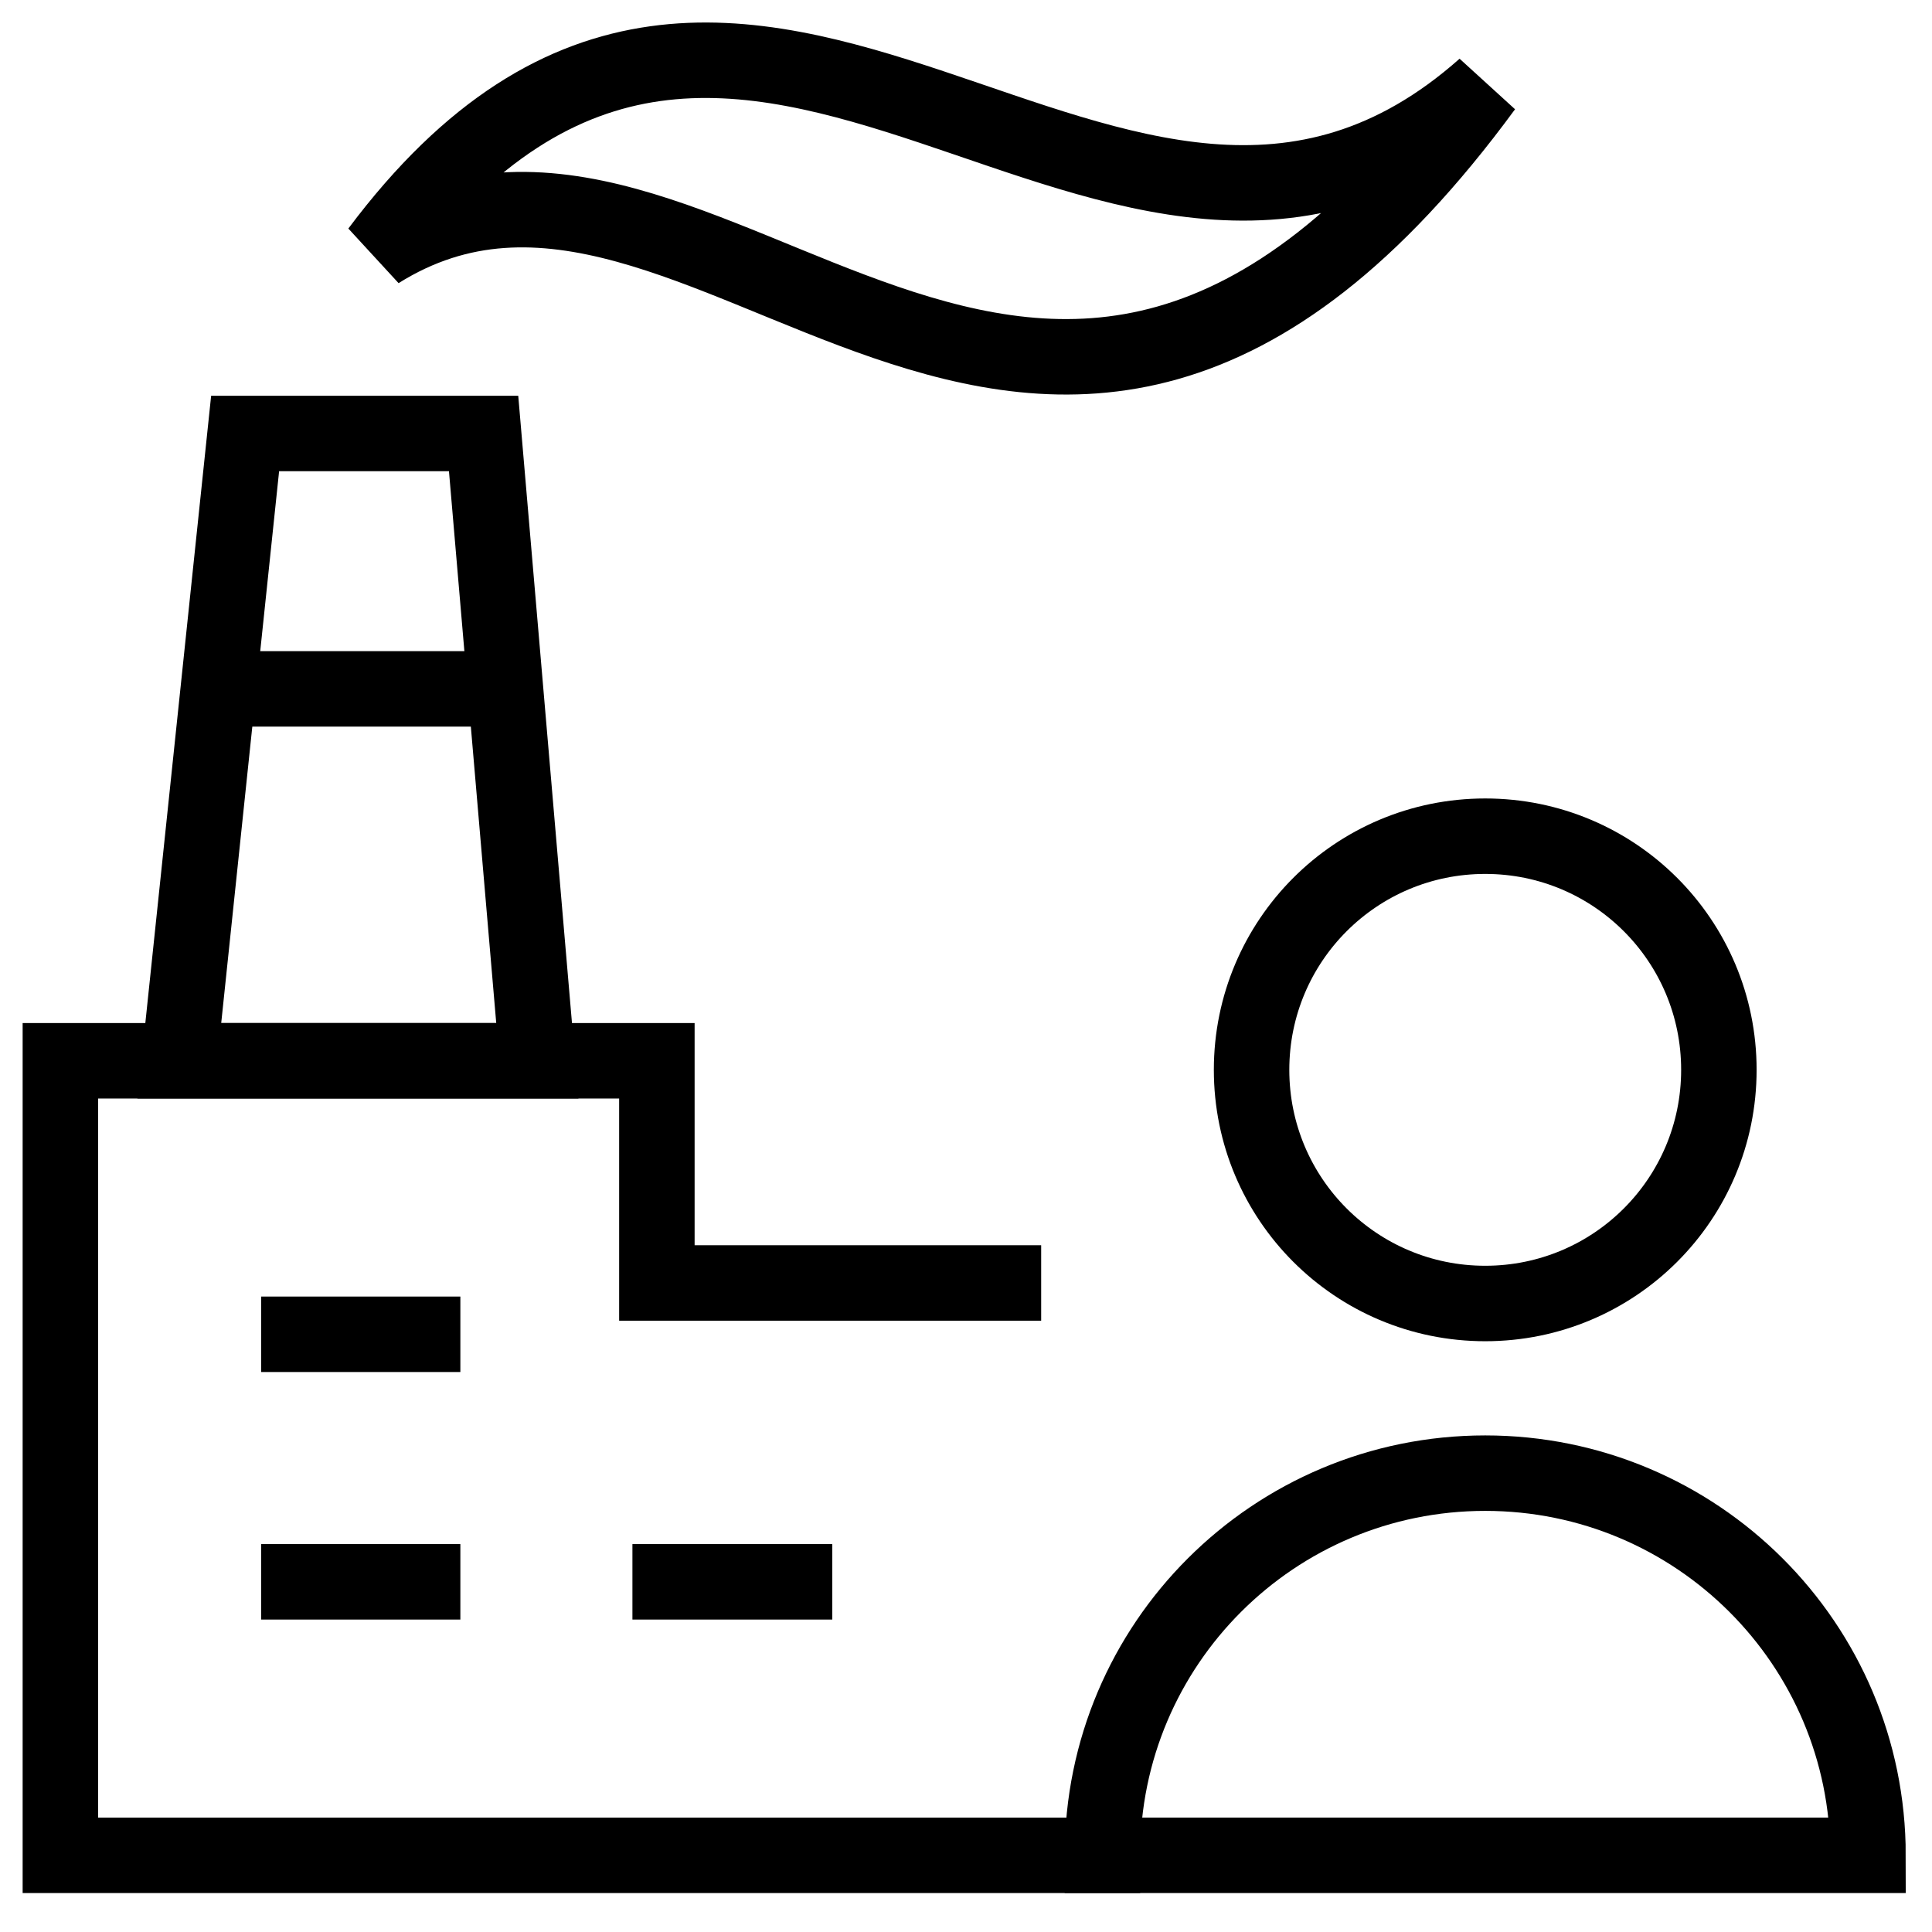
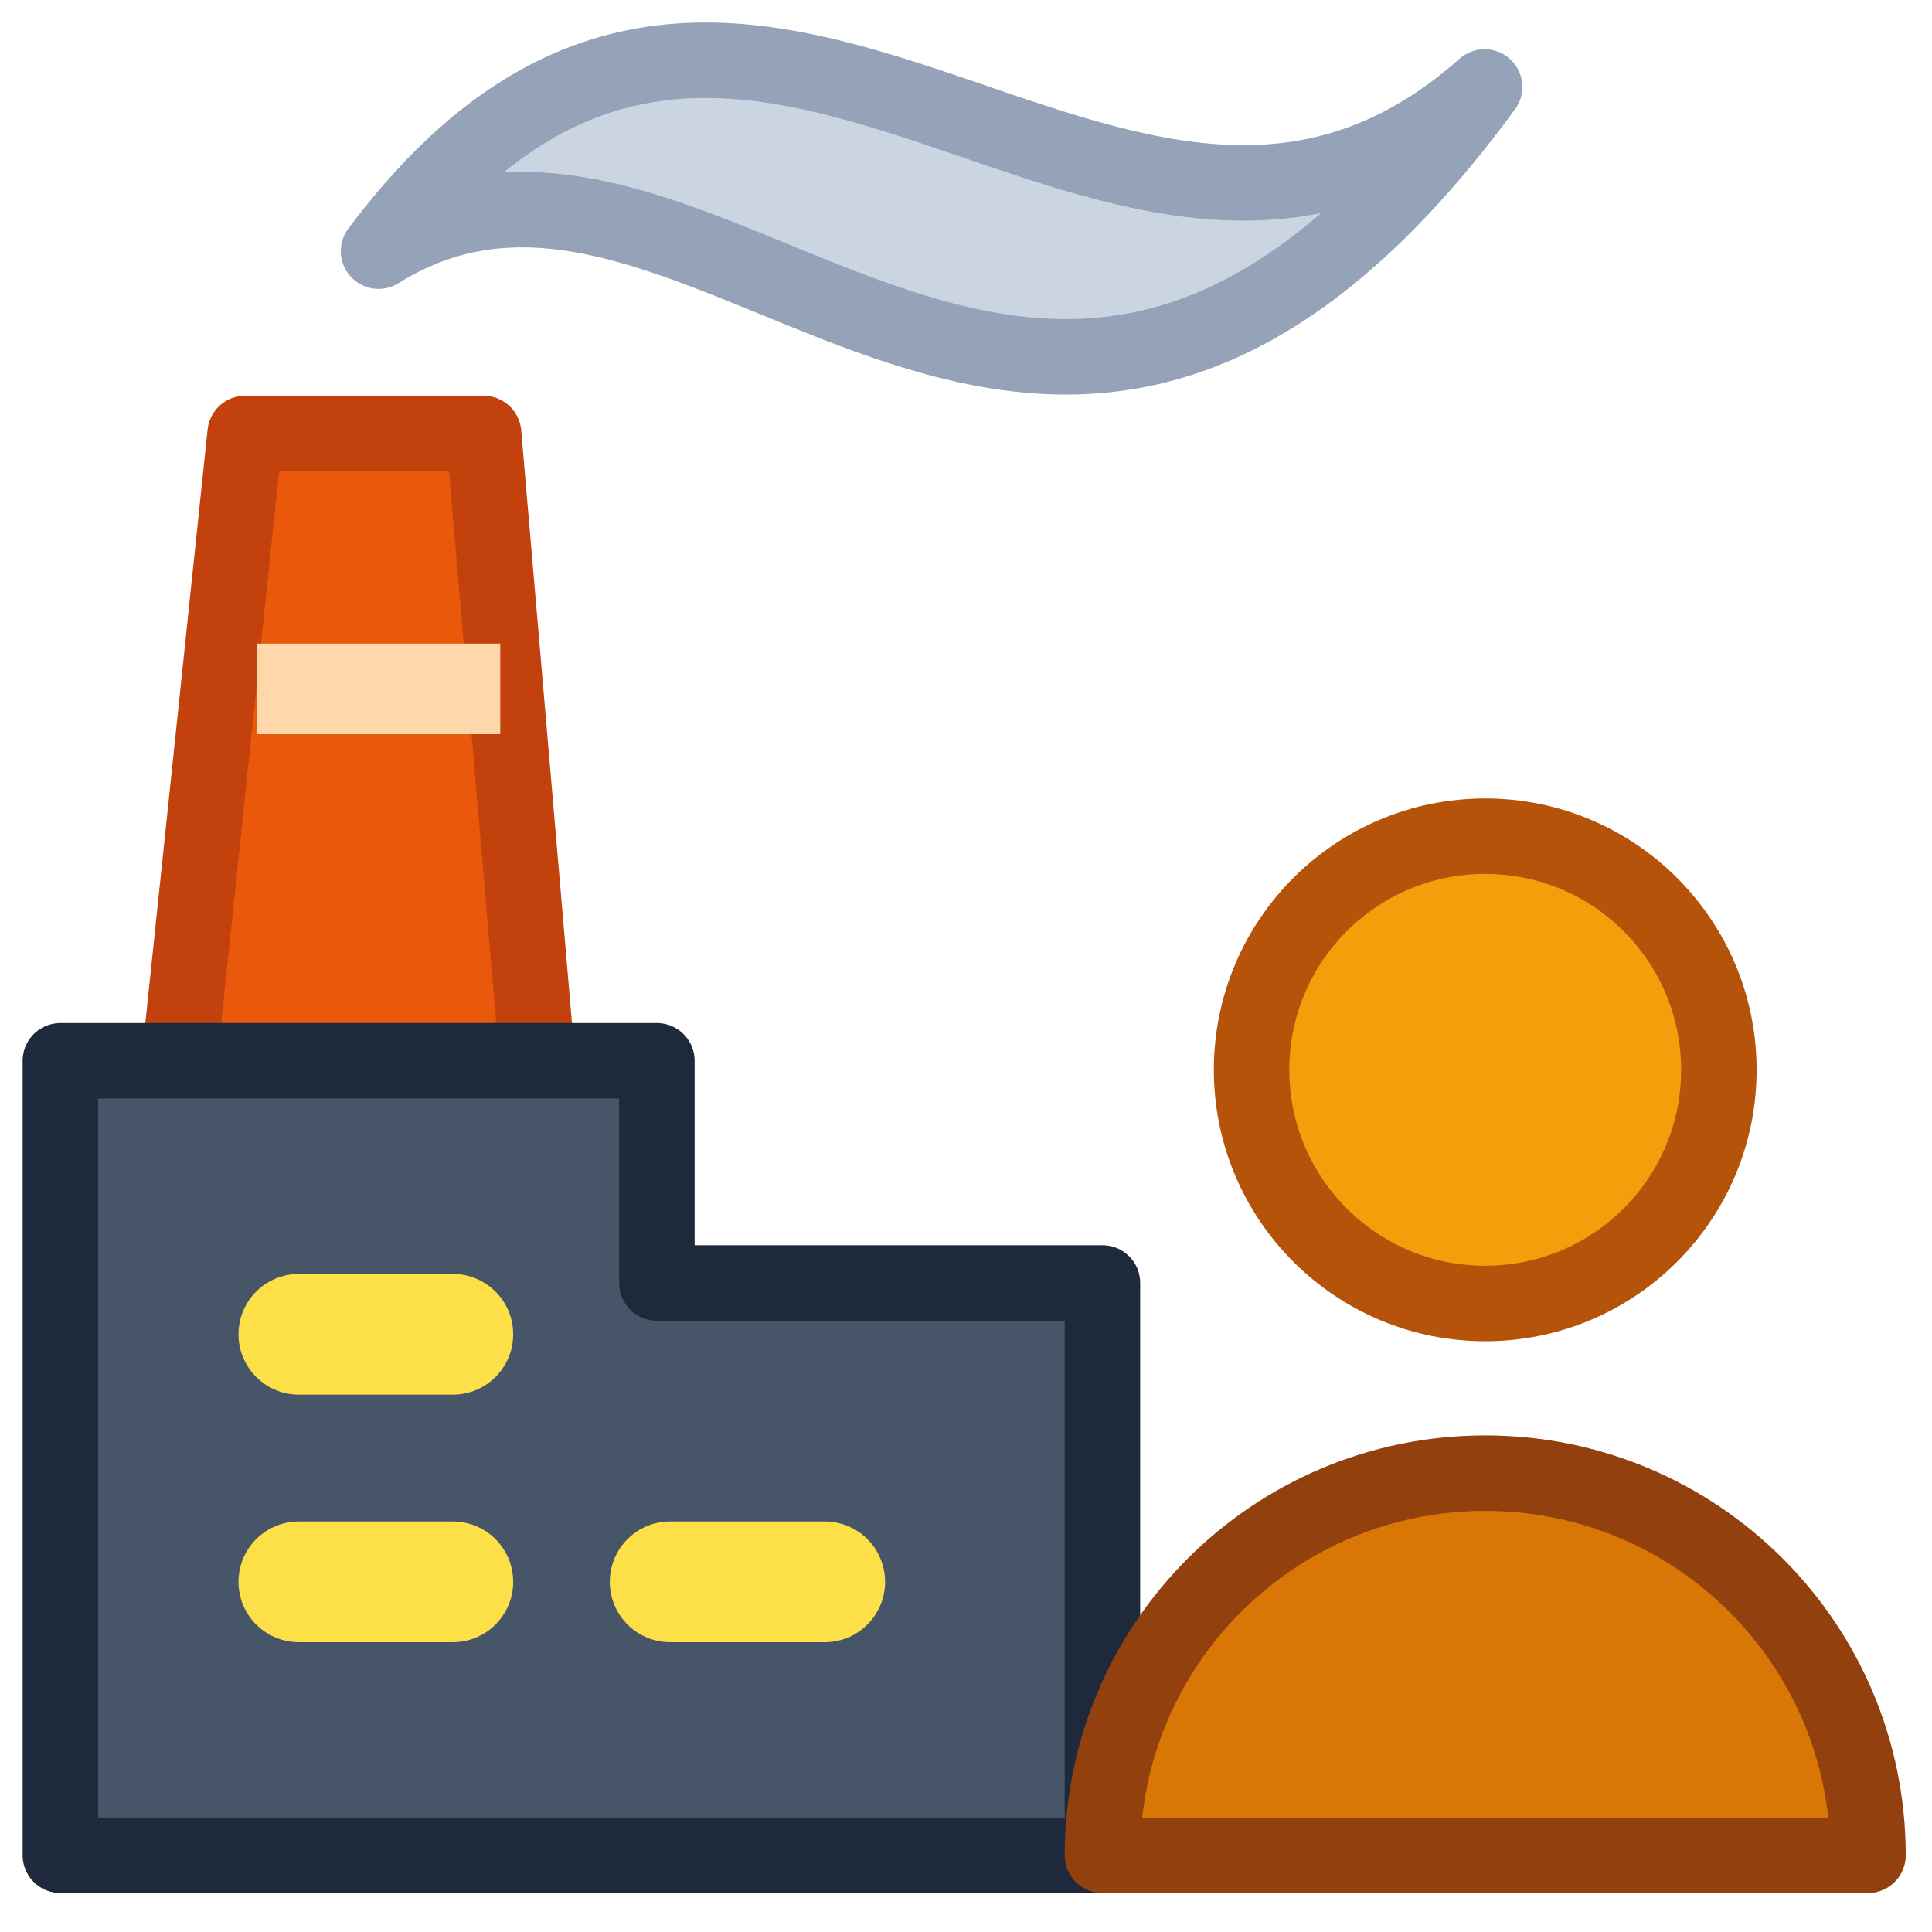
- <svg xmlns="http://www.w3.org/2000/svg" width="34px" height="34px" viewBox="-1 -1 32 32" version="1.1" stroke="#000000" stroke-width="1.25" fill="none" fill-rule="evenodd" stroke-linecap="square">
-   <path d="M29.94,29.73 C29.94,26.23 27.10,23.40 23.60,23.40 C20.10,23.40 17.26,26.23 17.26,29.73 L29.94,29.73 Z" />
-   <path d="M27.47,16.72 C27.47,18.86 25.74,20.59 23.60,20.59 C21.46,20.59 19.73,18.86 19.73,16.72 C19.73,14.58 21.46,12.85 23.60,12.85 C25.74,12.85 27.47,14.58 27.47,16.72 Z" />
-   <polyline points="15.62 20.25 9.88 20.25 9.88 16.57 2.844e-14 16.57 2.844e-14 29.73 17.26 29.73" />
-   <polygon points="7.90 16.57 1.97 16.57 3.06 6.18 7.01 6.18" />
-   <line x1="3.261" y1="10.41" x2="7.286" y2="10.41" />
-   <path d="M5.27,3.16 C11.38,-5 17.48,5.86 23.59,0.44 C16.13,10.61 10.70,-0.24 5.27,3.16 Z" />
-   <line x1="3.95" y1="25.20" x2="6" y2="25.20" />
-   <line x1="10.10" y1="25.20" x2="12.16" y2="25.20" />
-   <line x1="3.95" y1="21.10" x2="6" y2="21.10" />
+ <svg xmlns="http://www.w3.org/2000/svg" width="34px" height="34px" viewBox="-1 -1 32 32" version="1.1">
+   <path d="M5.27,3.16 C11.38,-5 17.48,5.86 23.59,0.44 C16.13,10.61 10.70,-0.24 5.27,3.16 Z" fill="#CBD5E1" stroke="#94A3B8" stroke-width="1.25" stroke-linejoin="round" />
+   <polygon points="7.90 16.57 1.97 16.57 3.06 6.18 7.01 6.18" fill="#EA580C" stroke="#C2410C" stroke-width="1.25" stroke-linejoin="round" />
+   <line x1="3.261" y1="10.41" x2="7.286" y2="10.41" stroke="#FED7AA" stroke-width="1.5" />
+   <polygon points="0 16.57 9.88 16.57 9.88 20.25 17.26 20.25 17.26 29.73 0 29.73" fill="#475569" stroke="#1E293B" stroke-width="1.25" stroke-linejoin="round" />
+   <line x1="3.95" y1="25.20" x2="6.5" y2="25.20" stroke="#FDE047" stroke-width="2" stroke-linecap="round" />
+   <line x1="10.10" y1="25.20" x2="12.66" y2="25.20" stroke="#FDE047" stroke-width="2" stroke-linecap="round" />
+   <line x1="3.95" y1="21.10" x2="6.5" y2="21.10" stroke="#FDE047" stroke-width="2" stroke-linecap="round" />
+   <circle cx="23.60" cy="16.72" r="3.87" fill="#F59E0B" stroke="#B45309" stroke-width="1.25" />
+   <path d="M29.94,29.73 C29.94,26.23 27.10,23.40 23.60,23.40 C20.10,23.40 17.26,26.23 17.26,29.73 L29.94,29.73 Z" fill="#D97706" stroke="#92400E" stroke-width="1.25" stroke-linejoin="round" />
</svg>
